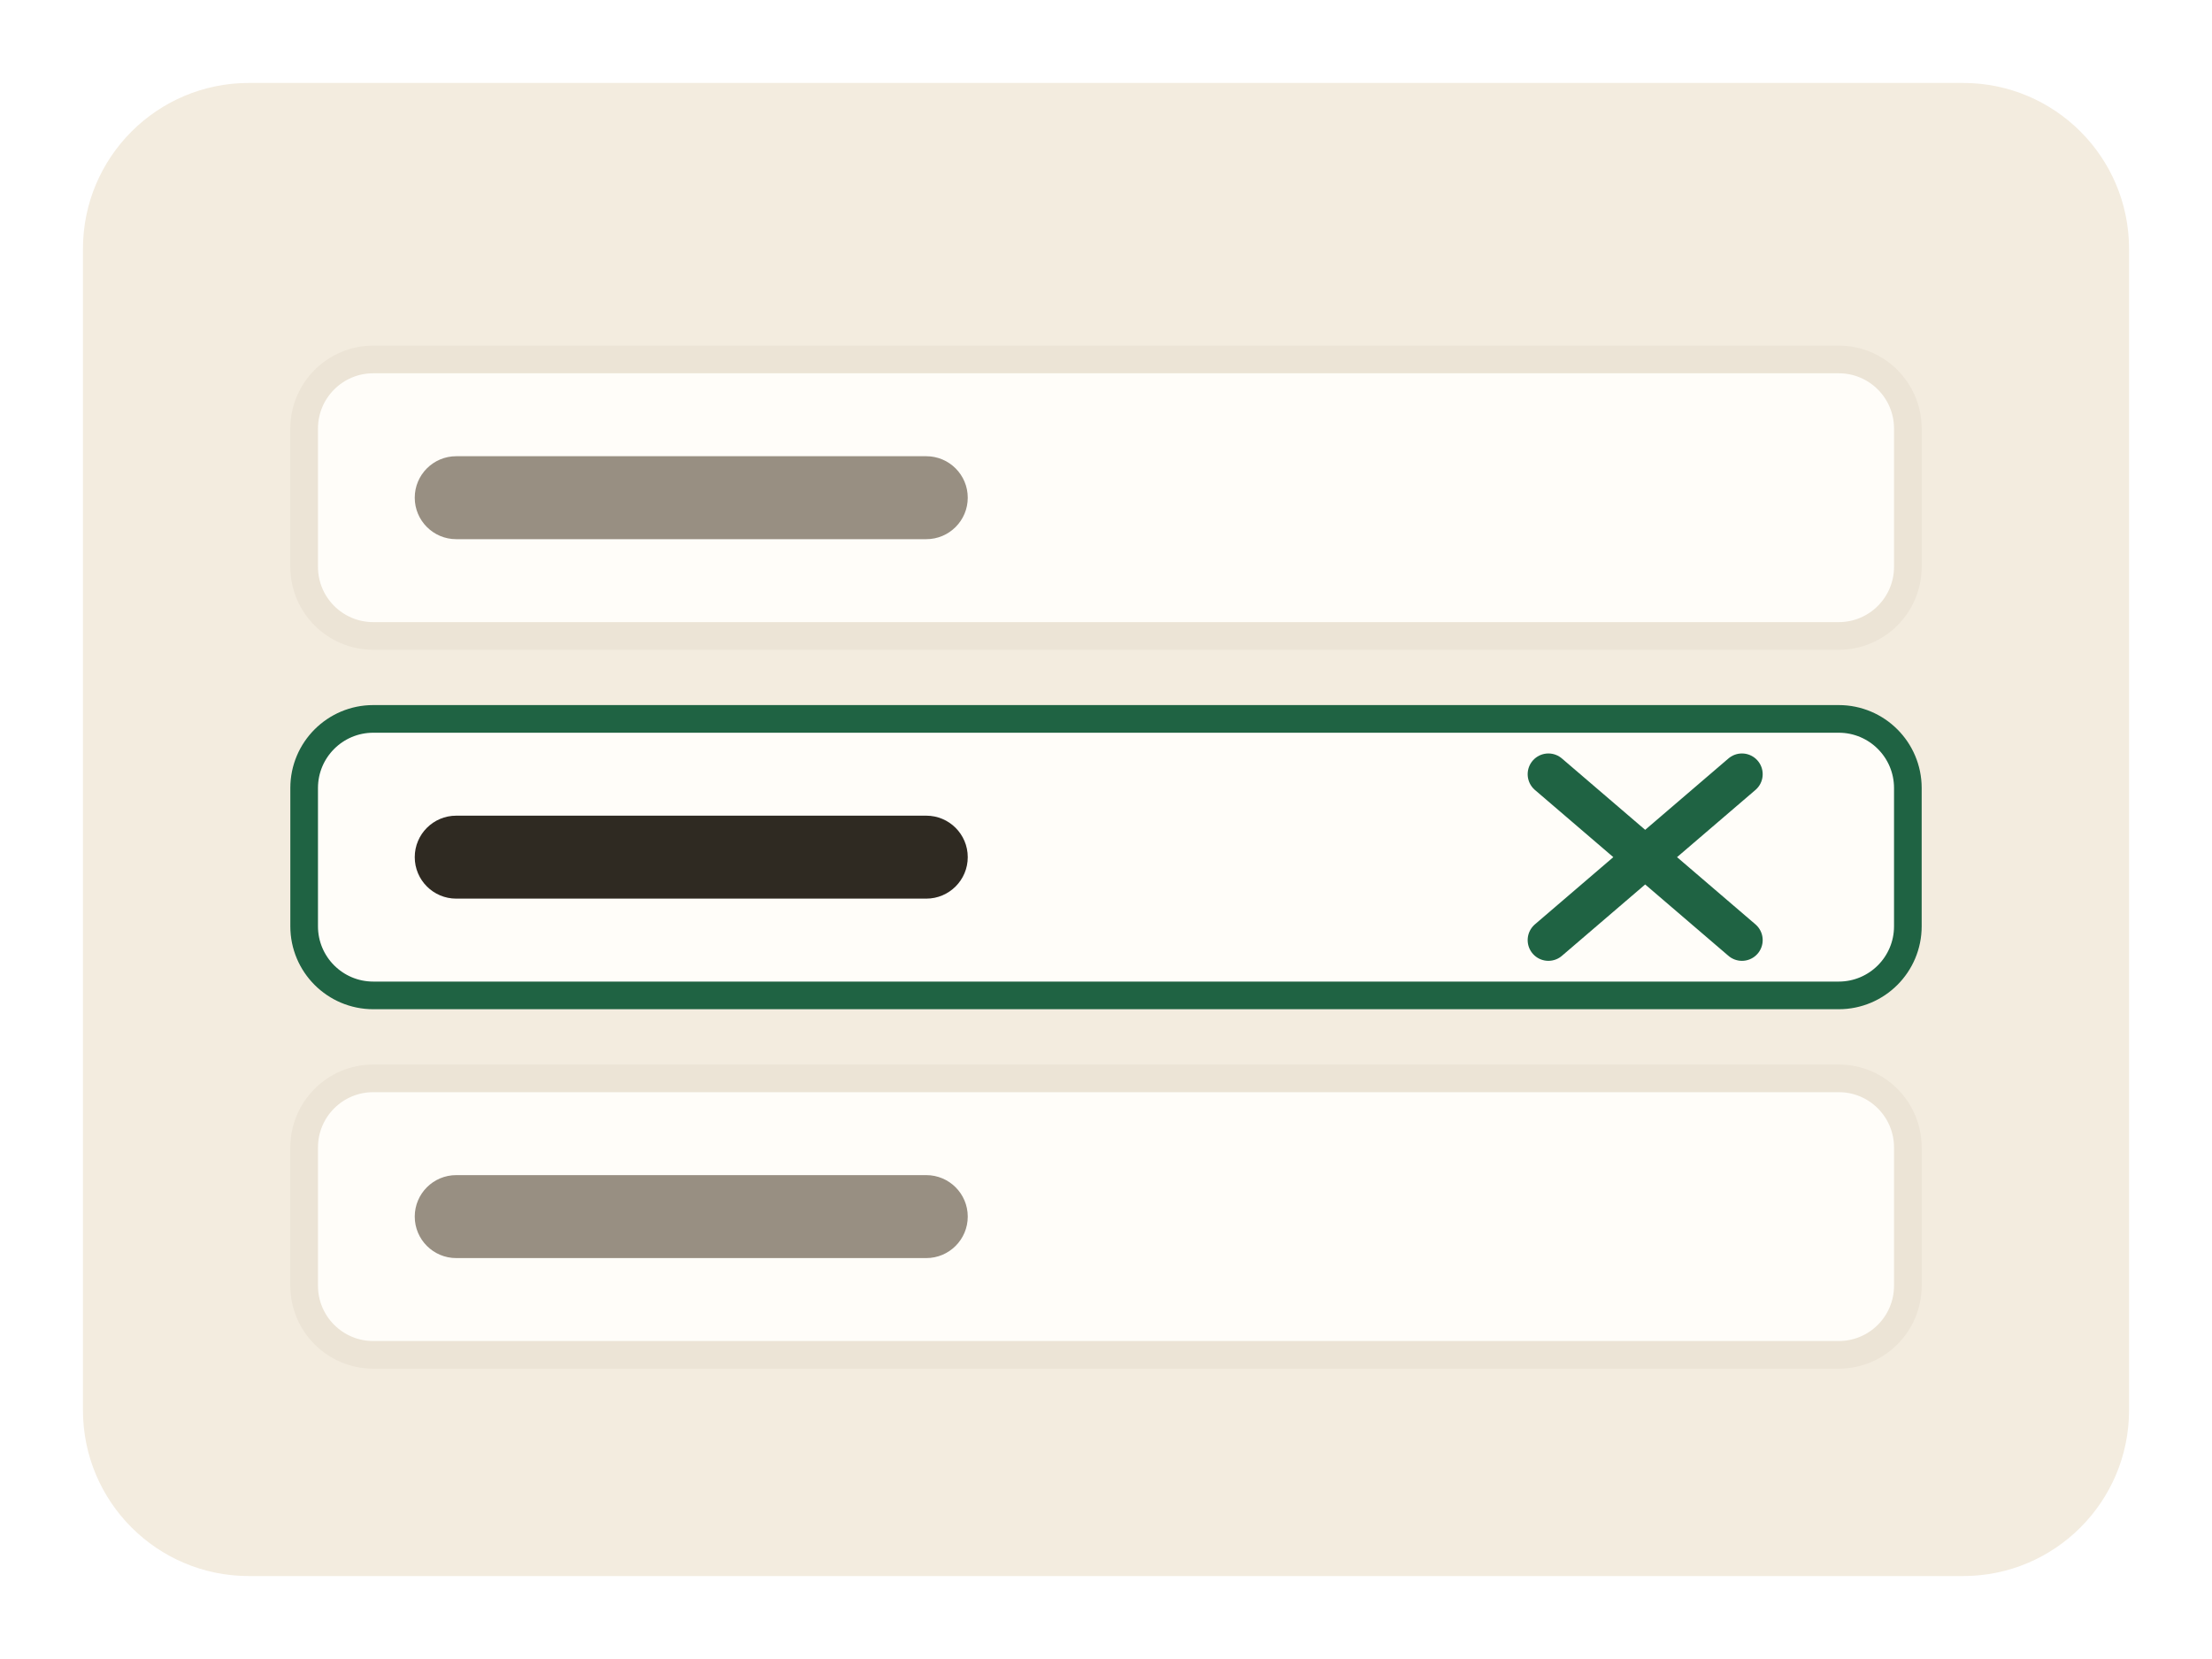
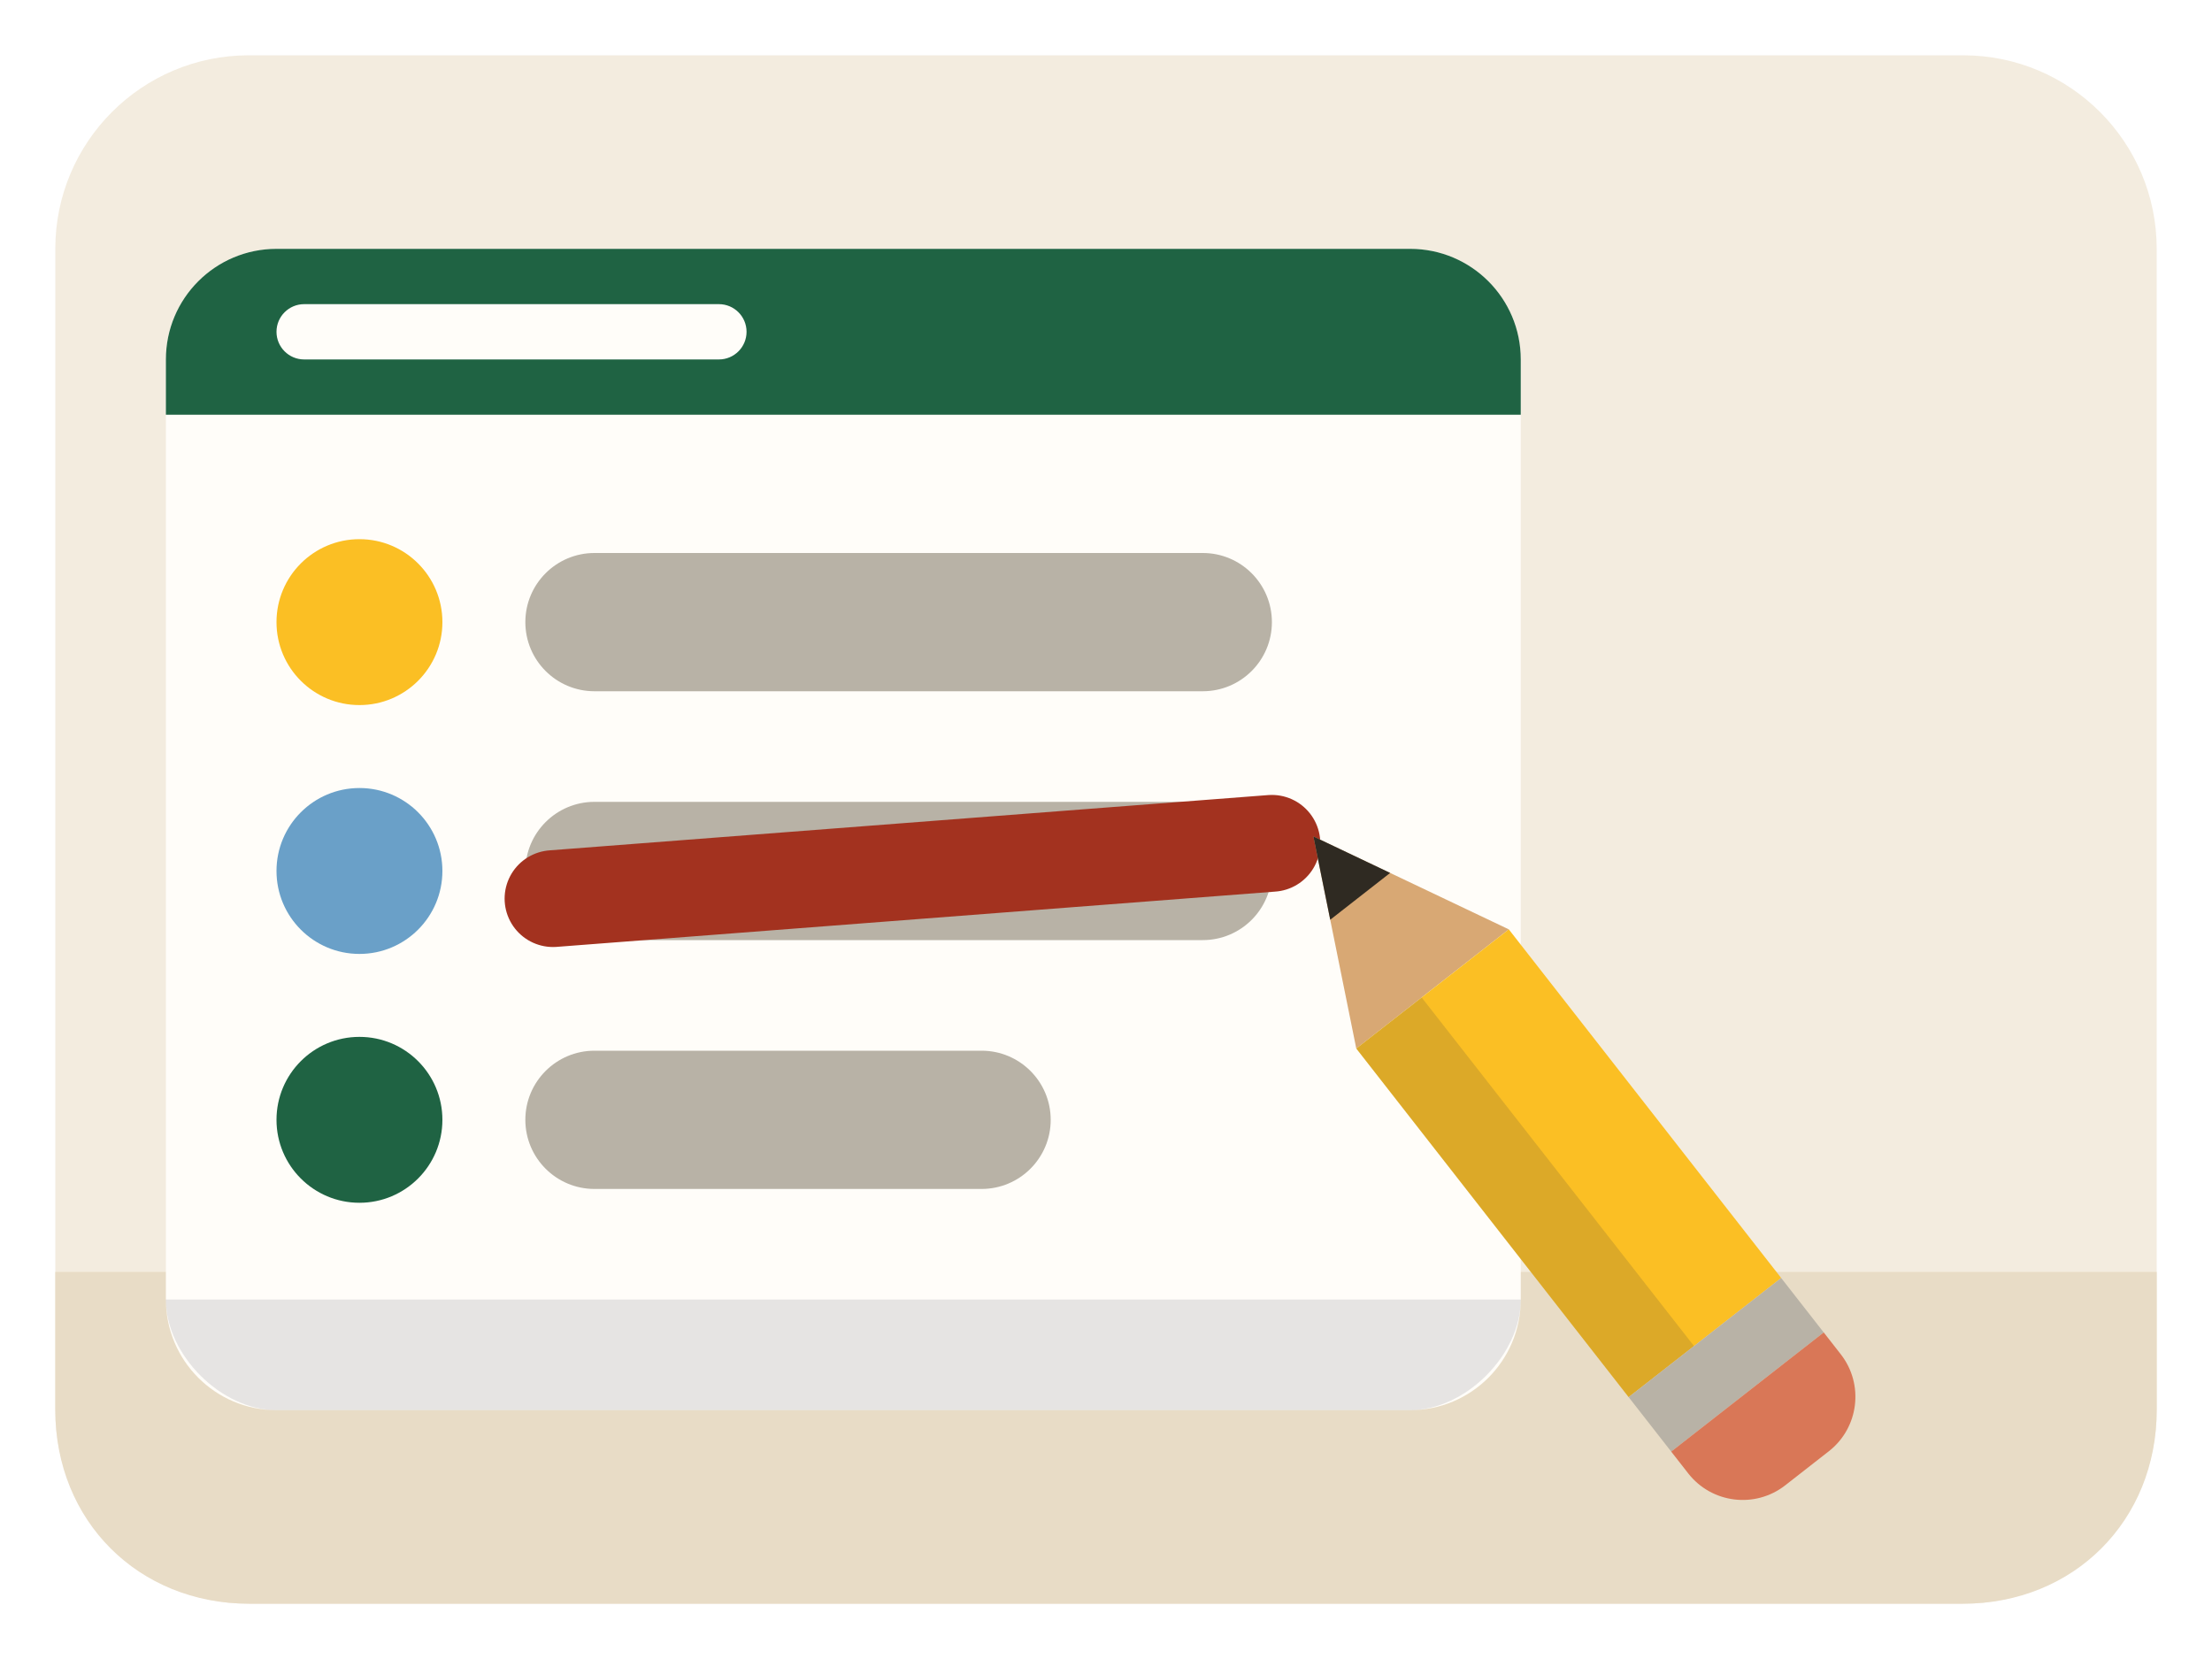
<svg xmlns="http://www.w3.org/2000/svg" viewBox="0 0 160 120">
-   <rect x="6" y="6" width="148" height="108" rx="12" fill="#f3ecdf" />
-   <rect x="22" y="26" width="116" height="20" rx="5" fill="#fffdf9" stroke="#ece4d6" stroke-width="2" />
-   <rect x="22" y="52" width="116" height="20" rx="5" fill="#fffdf9" stroke="#1f6343" stroke-width="2" />
-   <rect x="22" y="78" width="116" height="20" rx="5" fill="#fffdf9" stroke="#ece4d6" stroke-width="2" />
-   <rect x="30" y="33" width="40" height="6" rx="3" fill="#988f82" />
-   <rect x="30" y="59" width="40" height="6" rx="3" fill="#2f2a22" />
-   <rect x="30" y="85" width="40" height="6" rx="3" fill="#988f82" />
-   <path d="M112 56l14 12M126 56l-14 12" stroke="#1f6343" stroke-width="3" stroke-linecap="round" />
+   <rect x="4" y="4" width="152" height="112" rx="14" fill="#f3ecdf" />
+   <path d="M4 92h152v10c0 8-6 14-14 14H18c-8 0-14-6-14-14z" fill="#e8dcc6" />
+   <rect x="12" y="18" width="98" height="84" rx="8" fill="#fffdf9" />
+   <path d="M12 26a8 8 0 0 1 8-8h82a8 8 0 0 1 8 8v4H12z" fill="#1f6343" />
+   <rect x="20" y="22" width="34" height="4" rx="2" fill="#fffdf9" />
+   <path d="M12 94h98c0 4-4 8-8 8H20c-4 0-8-4-8-8z" fill="#2b2b3a" opacity=".12" />
+   <circle cx="26" cy="45" r="6" fill="#fbbf24" />
+   <rect x="38" y="40" width="54" height="10" rx="5" fill="#b8b2a6" />
+   <circle cx="26" cy="63" r="6" fill="#6aa0c8" />
+   <rect x="38" y="58" width="54" height="10" rx="5" fill="#b8b2a6" />
+   <circle cx="26" cy="81" r="6" fill="#1f6343" />
+   <rect x="38" y="76" width="38" height="10" rx="5" fill="#b8b2a6" />
+   <path d="M40 65L92 61" stroke="#a3321f" stroke-width="7" stroke-linecap="round" />
+   <g transform="translate(95 60.5) rotate(52)">
+     <path d="M0 0L14 -7V7z" fill="#d8a874" />
+     <path d="M0 0L5.5 -2.75V2.75z" fill="#2f2a22" />
+     <rect x="14" y="-7" width="32" height="14" fill="#fbbf24" />
+     <rect x="14" y="1" width="32" height="6" fill="#2b2b3a" opacity=".15" />
+     <rect x="46" y="-7" width="5" height="14" fill="#b8b2a6" />
+     <path d="M51 -7h2a5 5 0 0 1 5 5v4a5 5 0 0 1-5 5h-2z" fill="#d97757" />
+   </g>
</svg>
